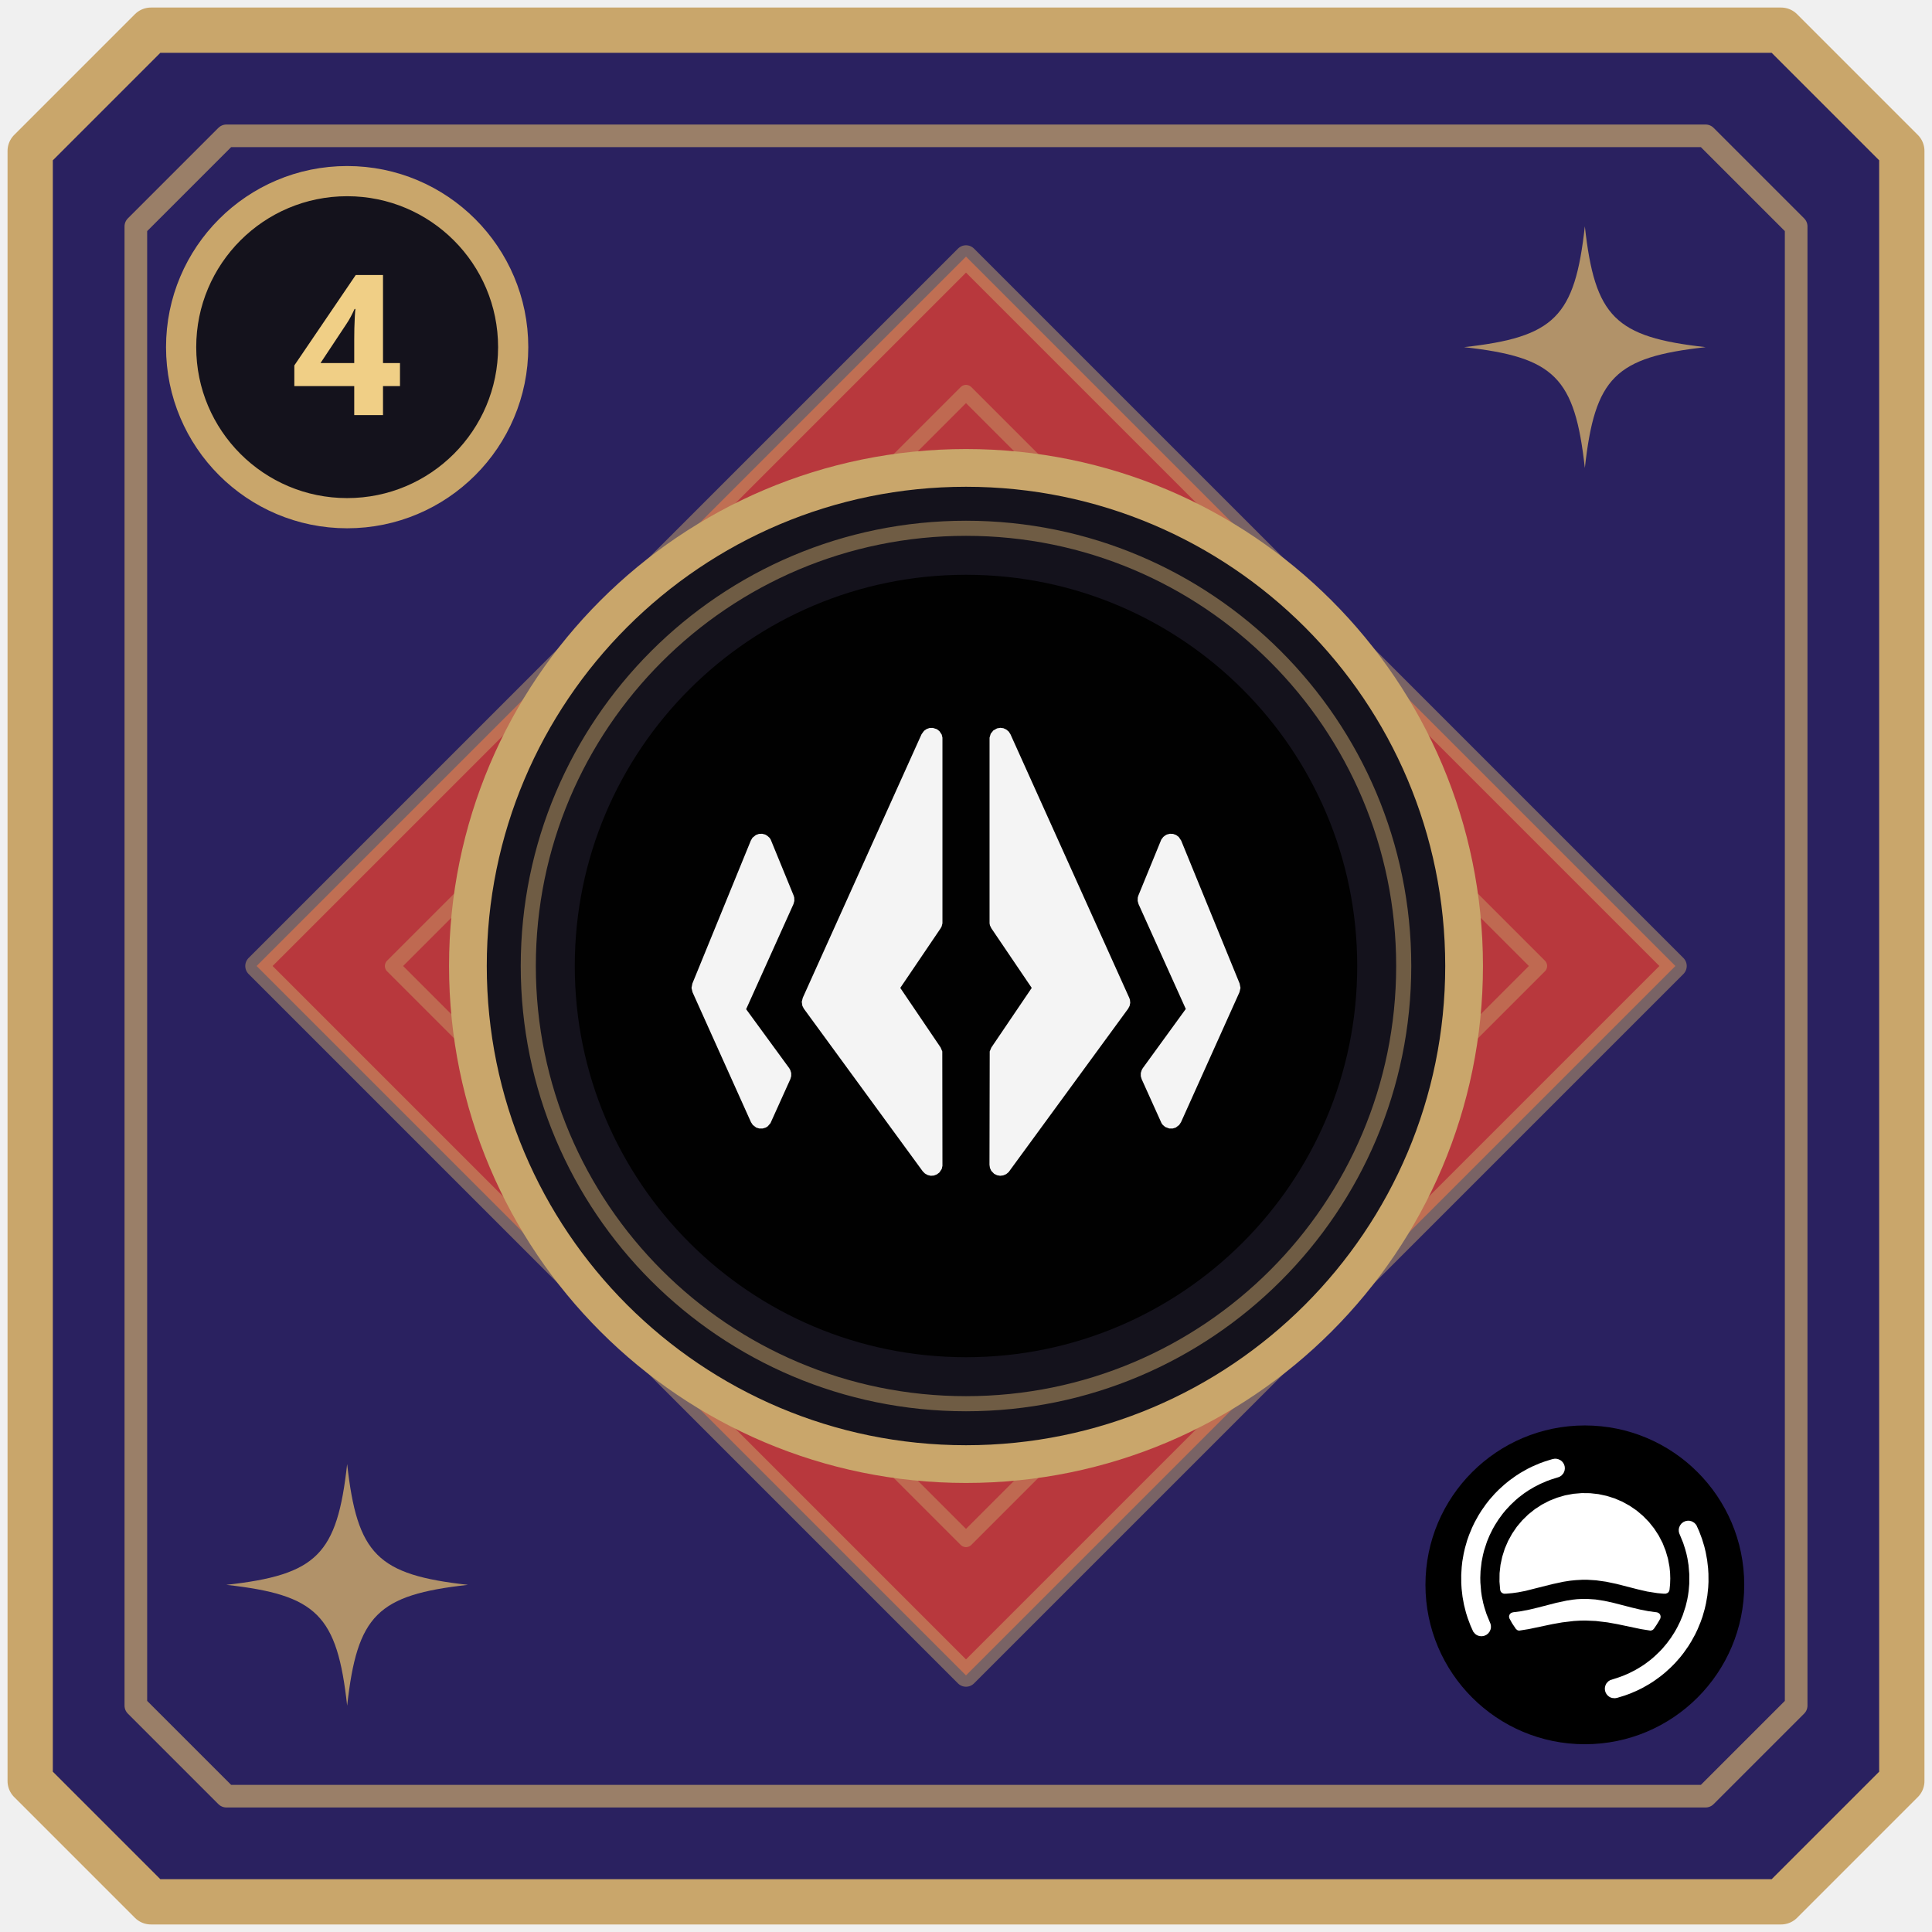
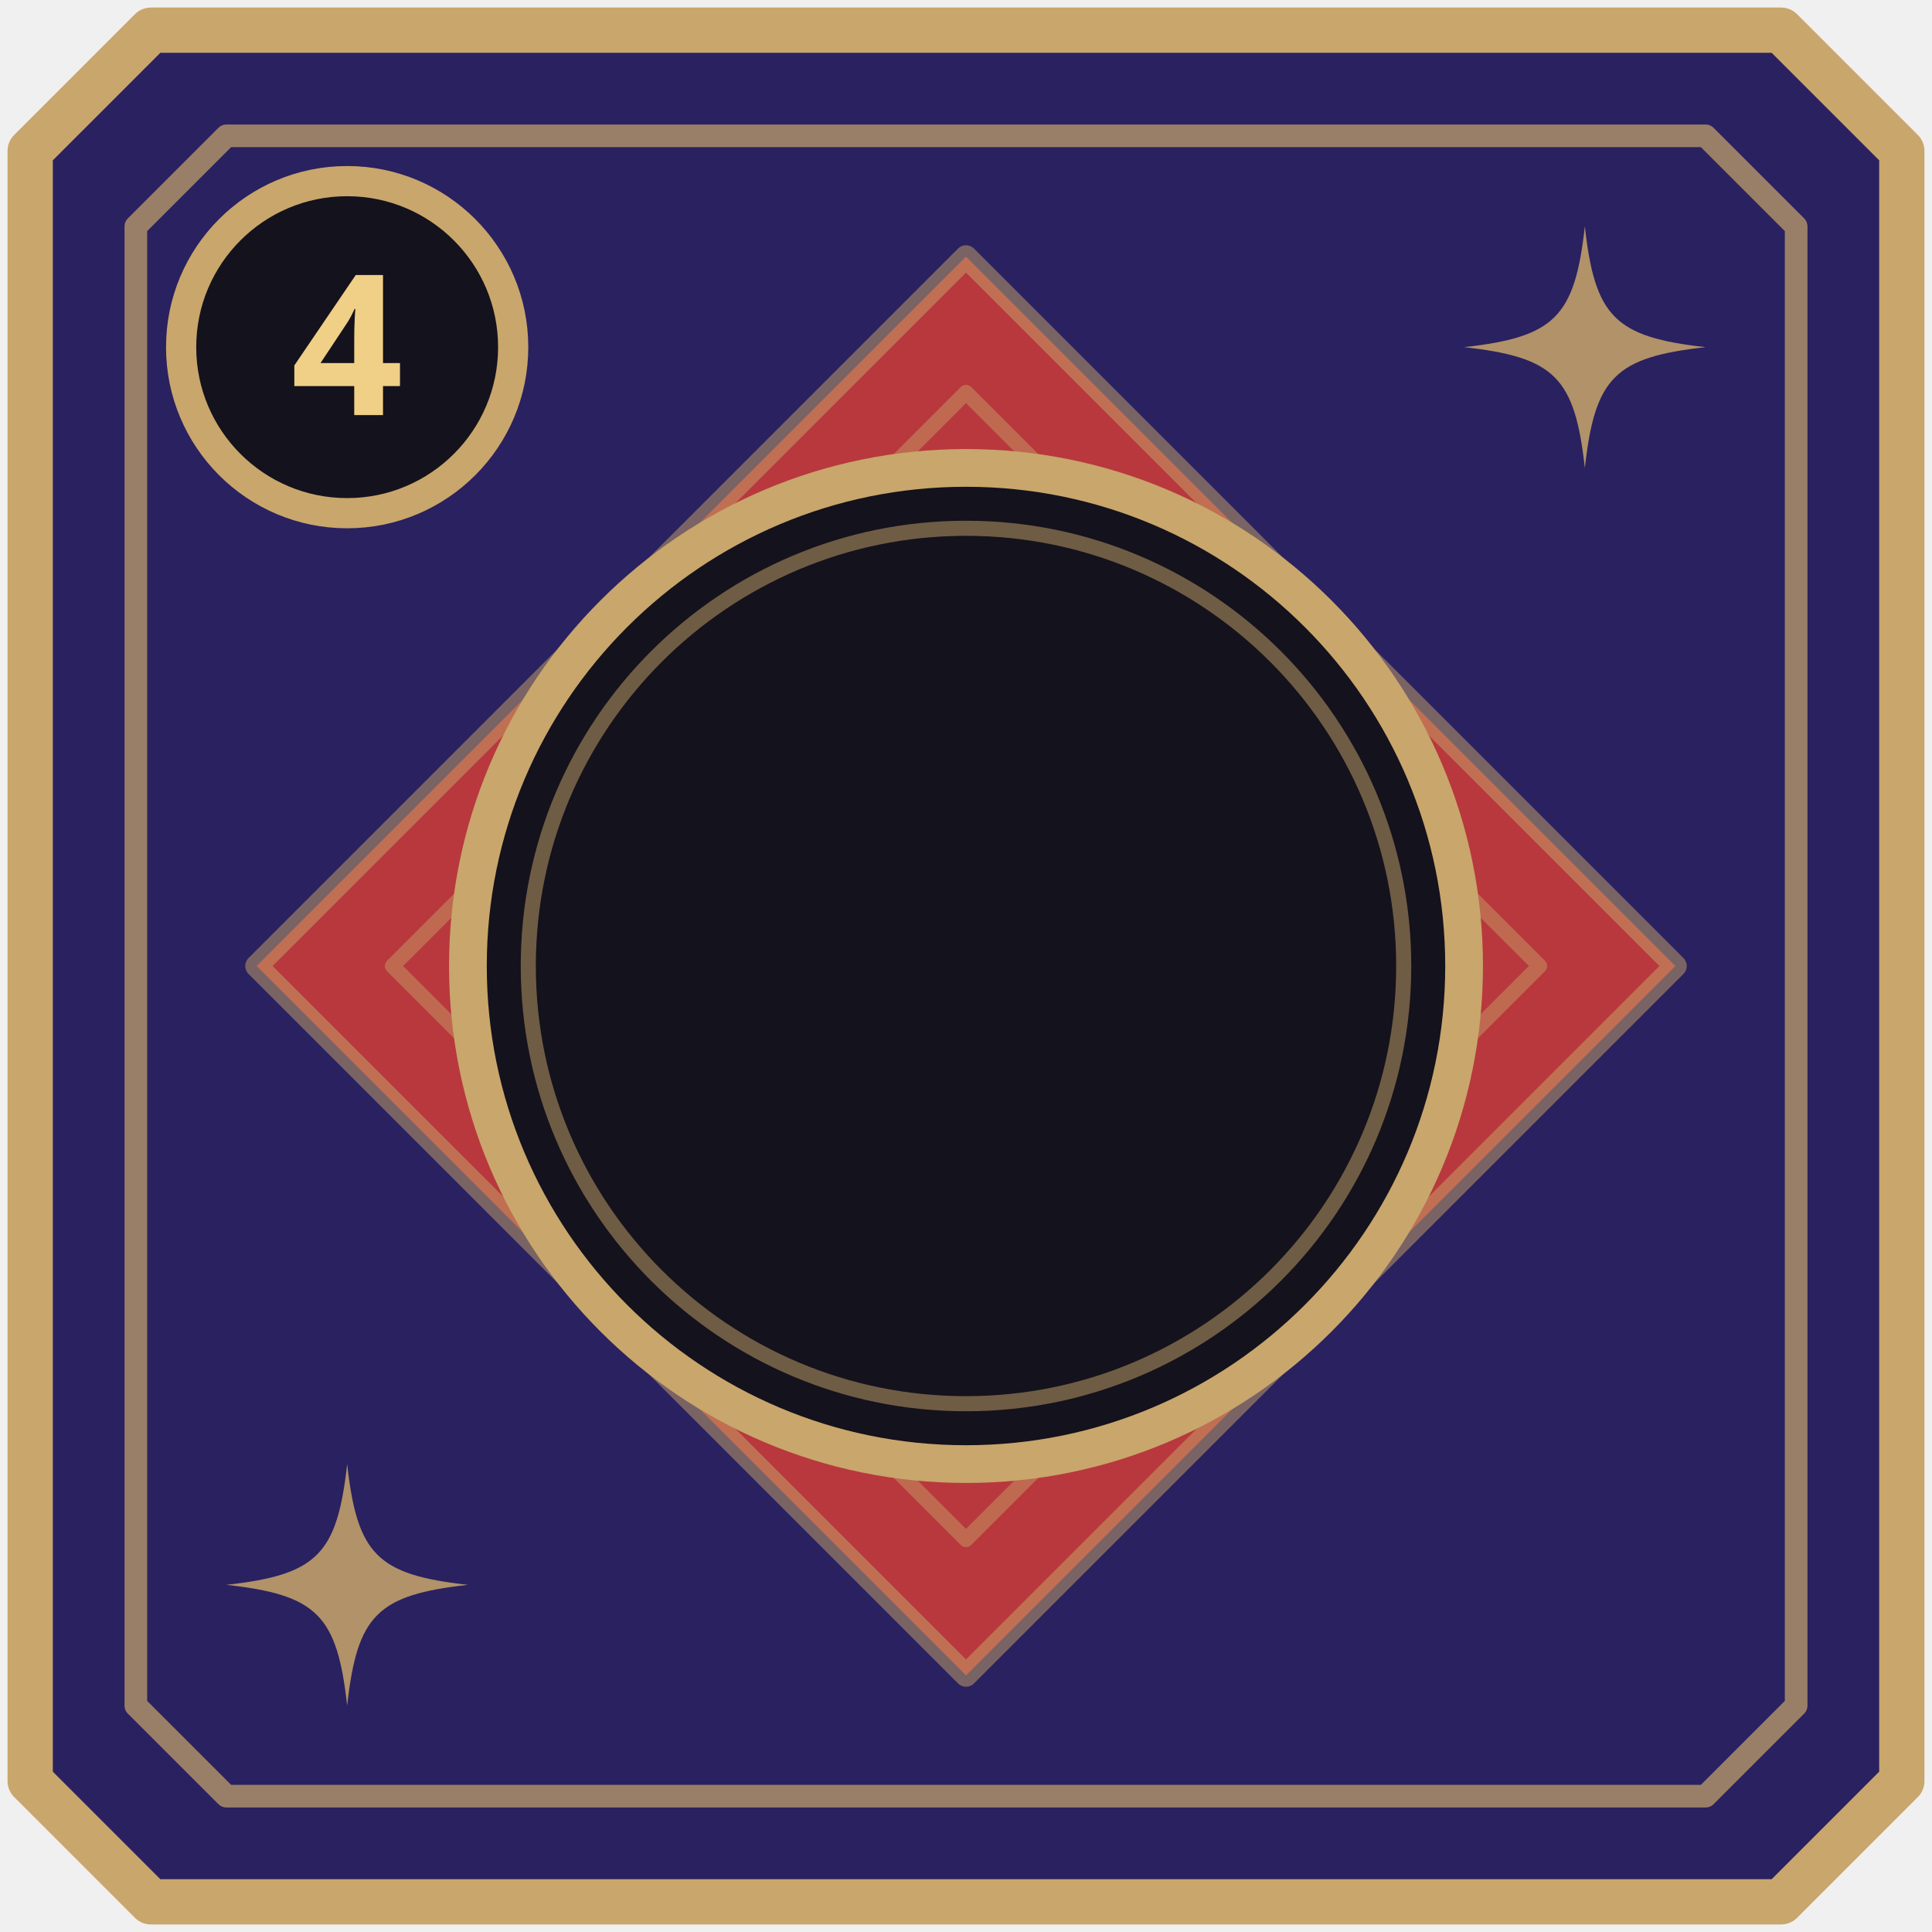
<svg xmlns="http://www.w3.org/2000/svg" viewBox="0 0 256 256">
  <polygon points="20,4 236,4 252,20 252,236 236,252 20,252 4,236 4,20" fill="#2A2160" />
  <polygon points="20,4 236,4 252,20 252,236 236,252 20,252 4,236 4,20" fill="none" stroke="#C9A66B" stroke-width="6" stroke-linejoin="round" />
  <polygon points="30,18 226,18 238,30 238,226 226,238 30,238 18,226 18,30" fill="none" stroke="#C9A66B" stroke-width="3" opacity=".7" stroke-linejoin="round" />
  <polygon points="128,34 222,128 128,222 34,128" fill="#B8383D" stroke="#C9A66B" stroke-width="3" stroke-opacity=".5" stroke-linejoin="round" />
  <polygon points="128,52 204,128 128,204 52,128" fill="#B8383D" stroke="#C9A66B" stroke-width="2" stroke-opacity=".45" stroke-linejoin="round" />
  <circle cx="128" cy="128" r="66" fill="#14121C" stroke="#C9A66B" stroke-width="5" />
  <circle cx="128" cy="128" r="58" fill="none" stroke="#C9A66B" stroke-width="2" opacity=".5" />
-   <g transform="translate(128,128) scale(.54)" opacity=".95">
-     <g transform="scale(.192) translate(-512,-512)">
-       <circle cx="512" cy="512" r="500" fill="#000" />
-       <g fill="#fff">
-         <path d="M544.3,773.8L542.6,770.1L542.0,766.1L542.3,621.2L544.4,616.2L596.0,540.0L544.4,463.8L542.6,460.1L542.1,457.4L542.1,220.2L543.6,215.1L547.0,210.9L551.7,208.3L555.8,207.6L559.8,208.1L563.5,209.8L566.6,212.4L568.8,215.8L720.6,552.6L721.5,555.1L721.9,559.1L721.1,563.0L719.2,566.6L566.5,775.4L563.4,778.0L559.6,779.6L555.6,780.1L551.7,779.4L548.0,777.6ZM480.9,461.4L479.6,463.8L428.0,540.0L479.6,616.2L481.7,621.2L481.9,767.4L481.0,771.4L478.0,775.9L474.8,778.3L471.0,779.8L467.0,780.1L463.1,779.2L459.5,777.2L456.7,774.4L304.8,566.6L302.9,563.0L302.1,557.8L303.4,552.6L455.2,215.8L458.4,211.4L461.7,209.1L465.5,207.8L469.6,207.7L474.7,209.3L478.0,211.8L481.0,216.3L481.9,220.2L481.9,457.4ZM292.6,428.9L291.5,432.9L231.0,567.2L286.1,642.6L287.4,644.9L288.6,648.7L288.6,652.8L287.5,656.6L262.1,712.9L258.5,717.0L256.1,718.5L252.1,719.7L247.9,719.7L243.9,718.5L239.5,715.1L237.2,711.6L162.5,545.5L161.2,540.0L162.3,534.4L237.0,351.7L239.1,348.1L243.4,344.6L247.3,343.2L251.4,343.0L255.4,344.0L257.8,345.4L260.9,348.1L262.4,350.4L291.7,421.9L292.5,424.6ZM736.6,644.9L737.9,642.6L792.9,566.9L732.5,432.9L731.4,428.9L731.5,424.6L732.3,421.9L761.6,350.4L764.1,347.1L766.2,345.4L768.6,344.0L772.6,343.0L776.7,343.2L780.6,344.6L783.9,347.1L787.0,351.7L861.7,534.4L862.8,540.0L861.5,545.5L786.8,711.6L784.5,715.1L780.1,718.5L776.1,719.7L771.9,719.7L766.7,717.8L763.5,715.1L761.9,712.9L736.5,656.6L735.4,652.8L735.4,648.7Z" />
-       </g>
-     </g>
-   </g>
  <circle cx="46" cy="46" r="22" fill="#14121C" stroke="#C9A66B" stroke-width="4" />
  <text x="46" y="55" text-anchor="middle" font-family="system-ui,sans-serif" font-weight="800" font-size="26" fill="#F0CF86">4</text>
  <path transform="translate(210,46) scale(.667)" fill="#C9A66B" opacity=".85" d="M0,-24 C2,-6 6,-2 24,0 C6,2 2,6 0,24 C-2,6 -6,2 -24,0 C-6,-2 -2,-6 0,-24Z" />
  <path transform="translate(46,210) scale(.667)" fill="#C9A66B" opacity=".85" d="M0,-24 C2,-6 6,-2 24,0 C6,2 2,6 0,24 C-2,6 -6,2 -24,0 C-6,-2 -2,-6 0,-24Z" />
-   <g transform="translate(210,210) scale(.22)">
-     <g transform="scale(.192) translate(-512,-512)">
-       <circle cx="512" cy="512" r="500" fill="#000" />
-       <g fill="#fff">
-         <path d="M249.7,535.1L247.5,531.6L246.4,527.7L244.2,501.8L244.5,475.5L247.4,449.4L252.9,423.7L260.8,398.6L271.2,374.4L283.9,351.4L298.7,329.7L315.7,309.6L334.5,291.2L355.0,274.8L377.1,260.4L400.4,248.3L424.9,238.6L450.1,231.2L476.0,226.4L502.2,224.2L528.5,224.5L554.6,227.4L580.3,232.9L605.4,240.8L629.6,251.2L652.6,263.9L674.3,278.7L694.4,295.7L712.8,314.5L729.2,335.0L743.6,357.1L755.7,380.4L765.4,404.9L772.8,430.1L777.6,456.0L779.4,473.9L780.0,492.0L779.4,510.0L777.6,527.7L776.5,531.6L774.3,535.1L771.1,537.7L766.0,539.6L757.6,539.6L739.6,538.0L707.8,533.0L679.5,526.5L610.2,508.8L578.7,502.2L547.2,497.8L520.3,496.1L503.6,496.1L482.5,497.3L466.0,499.0L445.2,502.2L408.9,510.0L325.7,531.0L302.5,535.5L284.4,538.0L266.2,539.6L259.3,539.8L256.6,539.3L252.9,537.7ZM347.5,140.6L370.5,130.7L387.4,124.6L410.9,117.4L417.7,116.3L422.2,116.4L428.0,117.5L436.0,121.3L440.5,125.0L444.2,129.5L447.0,134.7L448.7,140.3L449.3,146.2L448.7,152.0L447.0,157.6L444.3,162.8L438.4,169.3L432.3,173.2L406.4,181.5L392.6,186.5L372.7,195.1L353.3,205.0L334.8,216.0L322.6,224.2L305.4,237.2L294.3,246.7L278.6,261.6L263.8,277.5L254.5,288.8L241.7,306.2L230.0,324.5L222.8,337.3L213.2,356.7L204.9,376.7L195.9,404.4L192.4,418.4L188.2,439.6L184.8,468.5L184.0,490.1L184.3,504.8L186.7,533.6L188.8,548.0L193.2,569.1L197.0,583.2L203.6,603.8L216.1,634.3L217.3,640.1L217.4,645.9L216.3,651.7L213.3,658.5L208.9,664.3L203.1,668.9L196.5,671.9L189.2,673.2L182.0,672.8L176.3,671.1L171.1,668.4L167.6,665.6L161.9,658.9L153.4,640.0L144.6,616.6L139.2,599.5L132.9,574.5L128.3,549.4L125.4,524.4L124.3,506.6L124.2,481.0L125.7,456.0L127.7,438.3L132.0,413.7L136.0,396.3L142.9,372.2L148.9,355.3L158.4,332.3L166.1,316.2L178.2,294.3L187.6,279.2L202.0,258.7L213.0,244.7L229.6,225.9L242.1,213.3L260.7,196.4L274.5,185.2L294.8,170.5L309.7,160.9L331.5,148.5ZM676.5,843.4L653.5,853.3L636.6,859.4L613.1,866.6L606.3,867.7L597.5,866.9L592.0,865.0L588.0,862.7L583.5,859.0L579.8,854.5L577.0,849.3L575.3,843.7L574.7,837.8L575.3,832.0L577.0,826.4L579.7,821.2L585.6,814.7L591.7,810.8L617.6,802.5L631.4,797.5L651.3,788.9L670.7,779.0L689.2,768.0L701.4,759.8L718.6,746.8L729.7,737.3L745.4,722.4L755.5,711.8L769.4,695.3L782.3,677.8L794.0,659.5L801.2,646.7L810.8,627.3L819.1,607.3L828.1,579.6L833.2,558.6L835.8,544.4L837.8,529.9L839.6,508.4L839.7,479.2L837.3,450.4L833.9,429.1L830.8,414.9L827.0,400.8L820.4,380.2L807.9,349.7L806.7,343.9L806.6,338.1L807.7,332.3L810.7,325.5L815.1,319.7L820.9,315.1L827.5,312.1L834.8,310.8L840.7,311.0L847.7,312.9L855.2,317.3L859.4,321.5L862.1,325.1L870.6,344.0L879.4,367.4L886.9,392.0L891.1,409.5L895.7,434.6L898.6,459.6L899.7,477.4L899.9,502.5L899.0,520.2L896.3,545.7L892.0,570.3L888.0,587.7L881.1,611.8L875.1,628.7L865.6,651.7L857.9,667.8L845.8,689.7L836.4,704.8L822.0,725.3L811.0,739.3L794.4,758.1L781.9,770.7L763.3,787.6L749.5,798.8L729.2,813.5L714.3,823.1L692.5,835.5ZM278.2,602.2L281.5,599.8L286.7,598.1L312.2,594.7L338.4,589.6L364.0,583.5L422.9,568.3L455.6,561.3L473.8,558.5L487.5,557.0L505.2,556.1L518.8,556.1L545.5,557.9L573.0,562.2L601.1,568.3L660.0,583.5L685.7,589.6L711.9,594.7L738.7,598.3L743.7,600.5L746.7,603.2L748.8,606.8L749.8,612.1L748.8,617.5L745.2,624.1L737.5,636.8L728.6,649.9L725.7,652.8L723.3,654.3L717.9,655.6L687.8,650.8L614.0,635.3L583.3,629.8L546.6,625.4L514.4,624.0L498.5,624.2L477.7,625.4L440.9,629.8L409.9,635.3L336.2,650.8L306.1,655.6L302.0,654.8L299.5,653.6L295.4,649.9L283.8,632.6L274.8,616.2L274.2,610.7L275.2,606.8L276.5,604.3Z" />
-       </g>
-     </g>
-   </g>
</svg>
